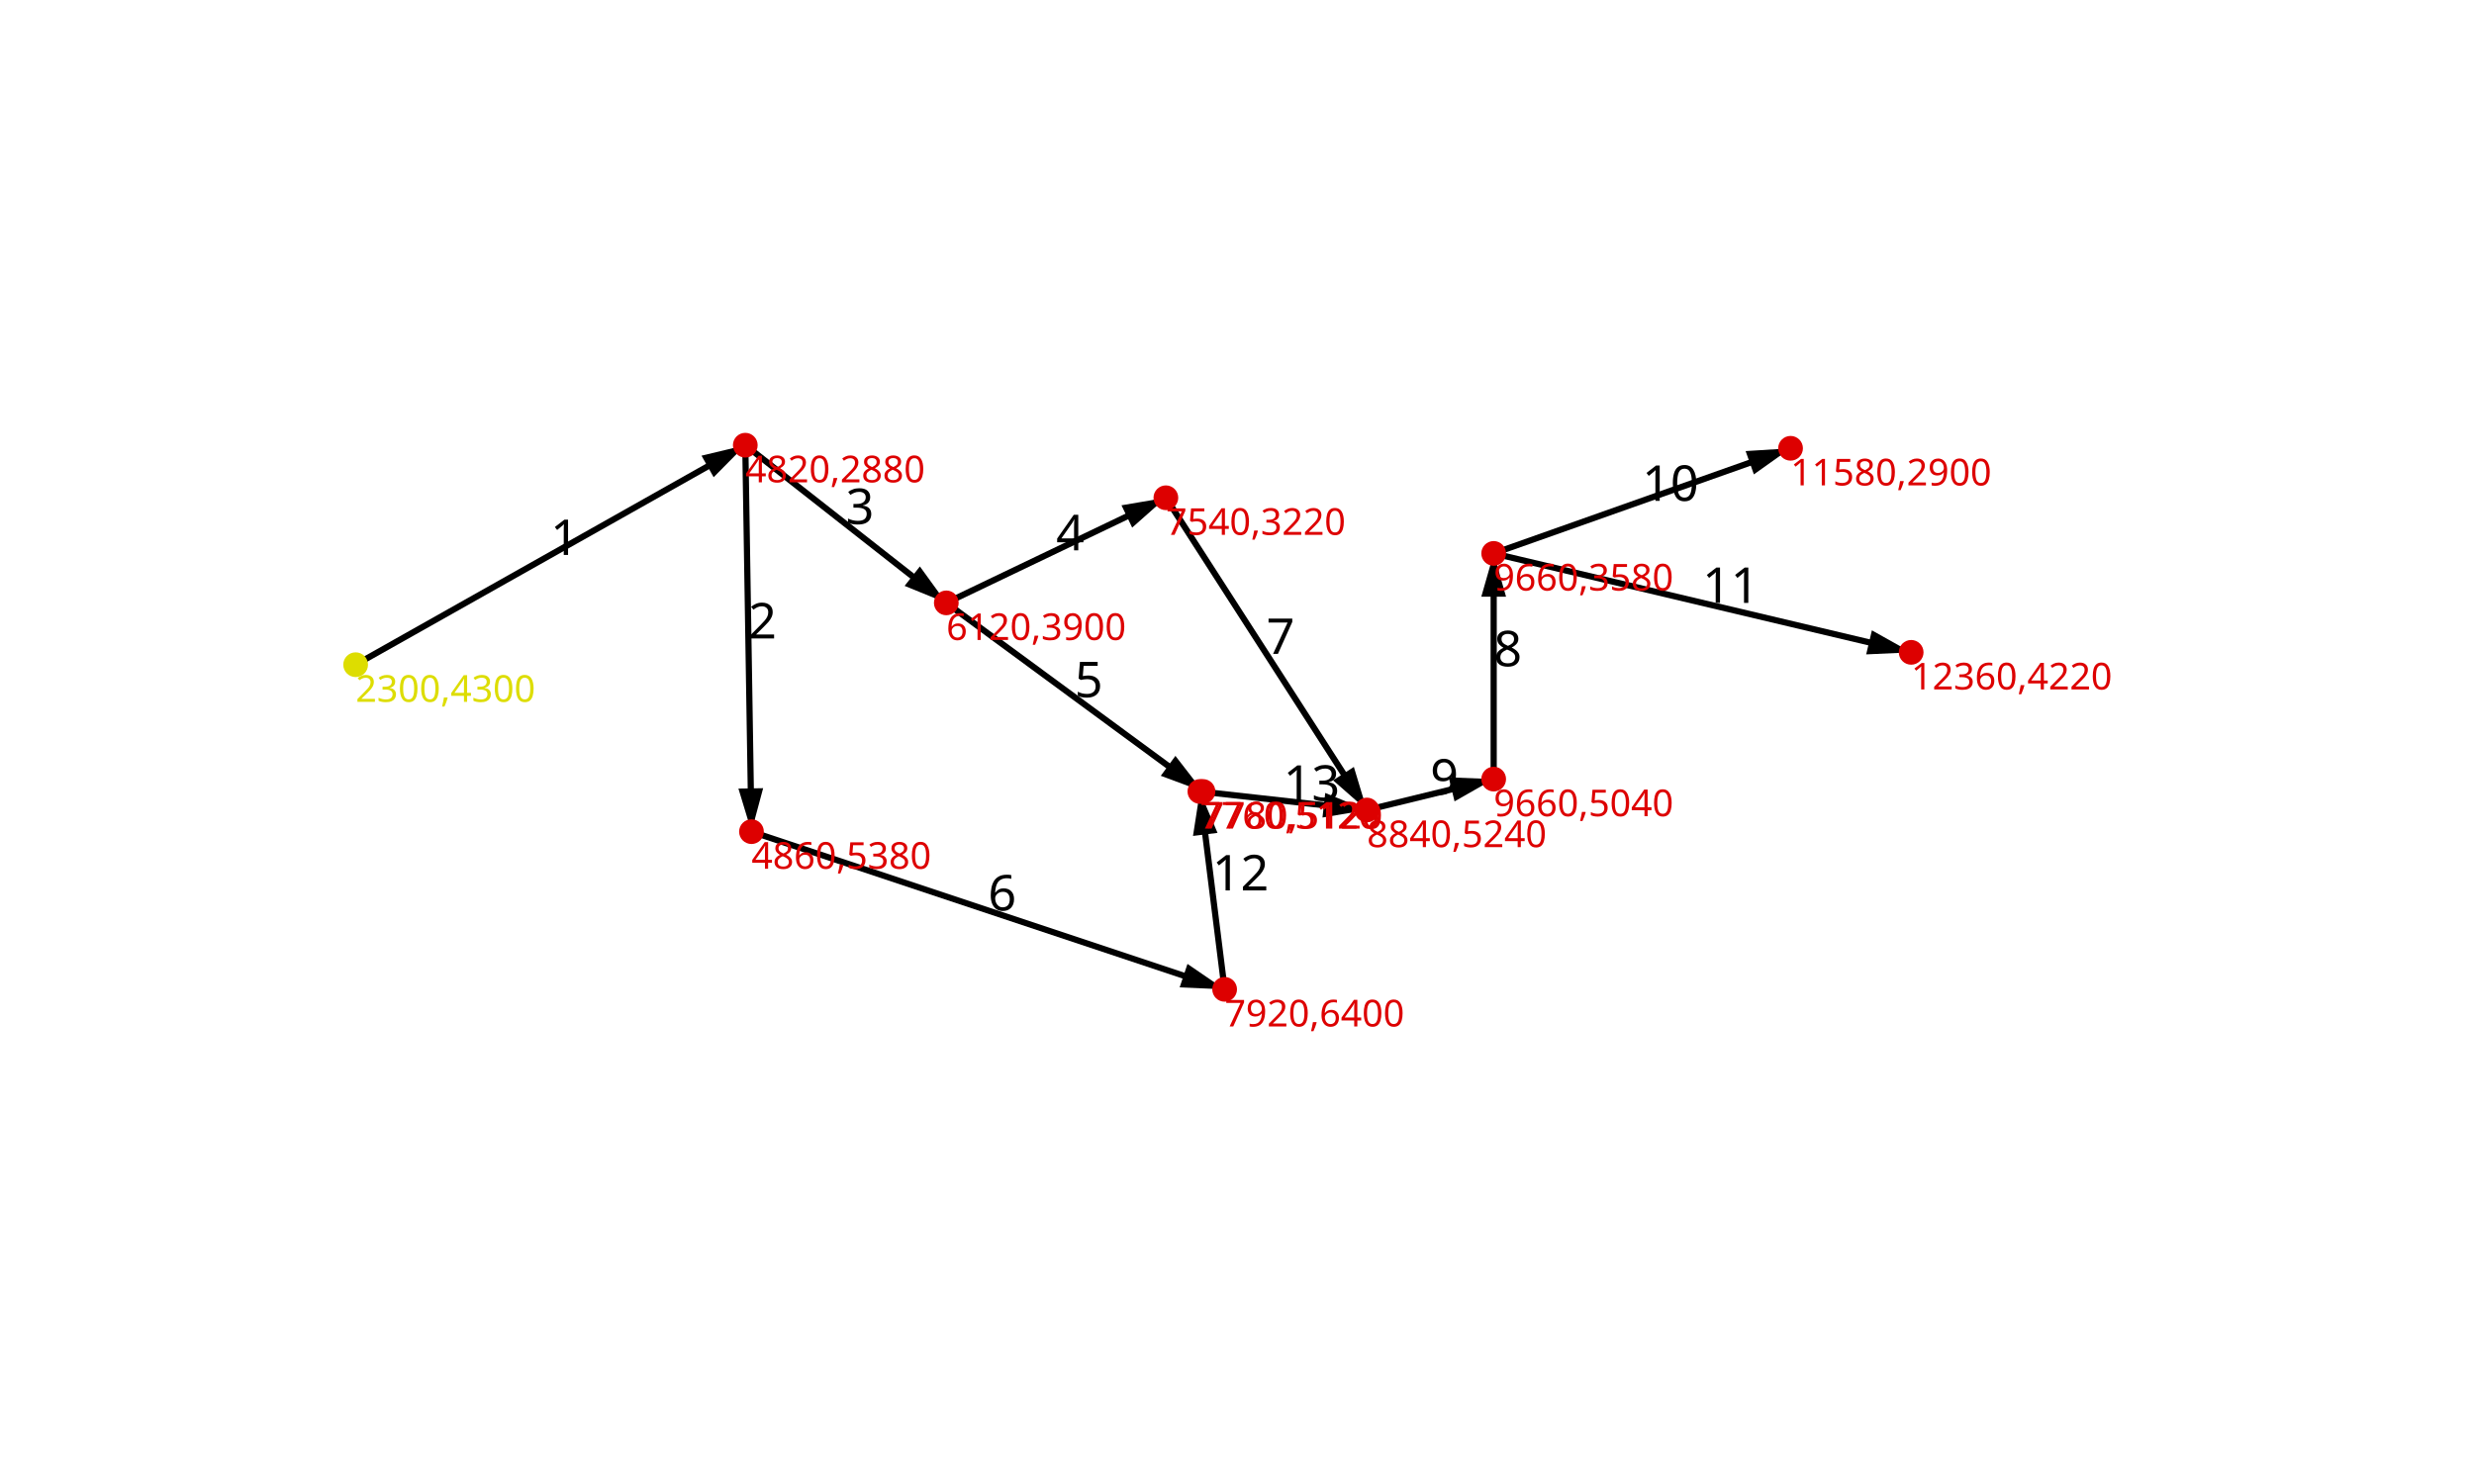
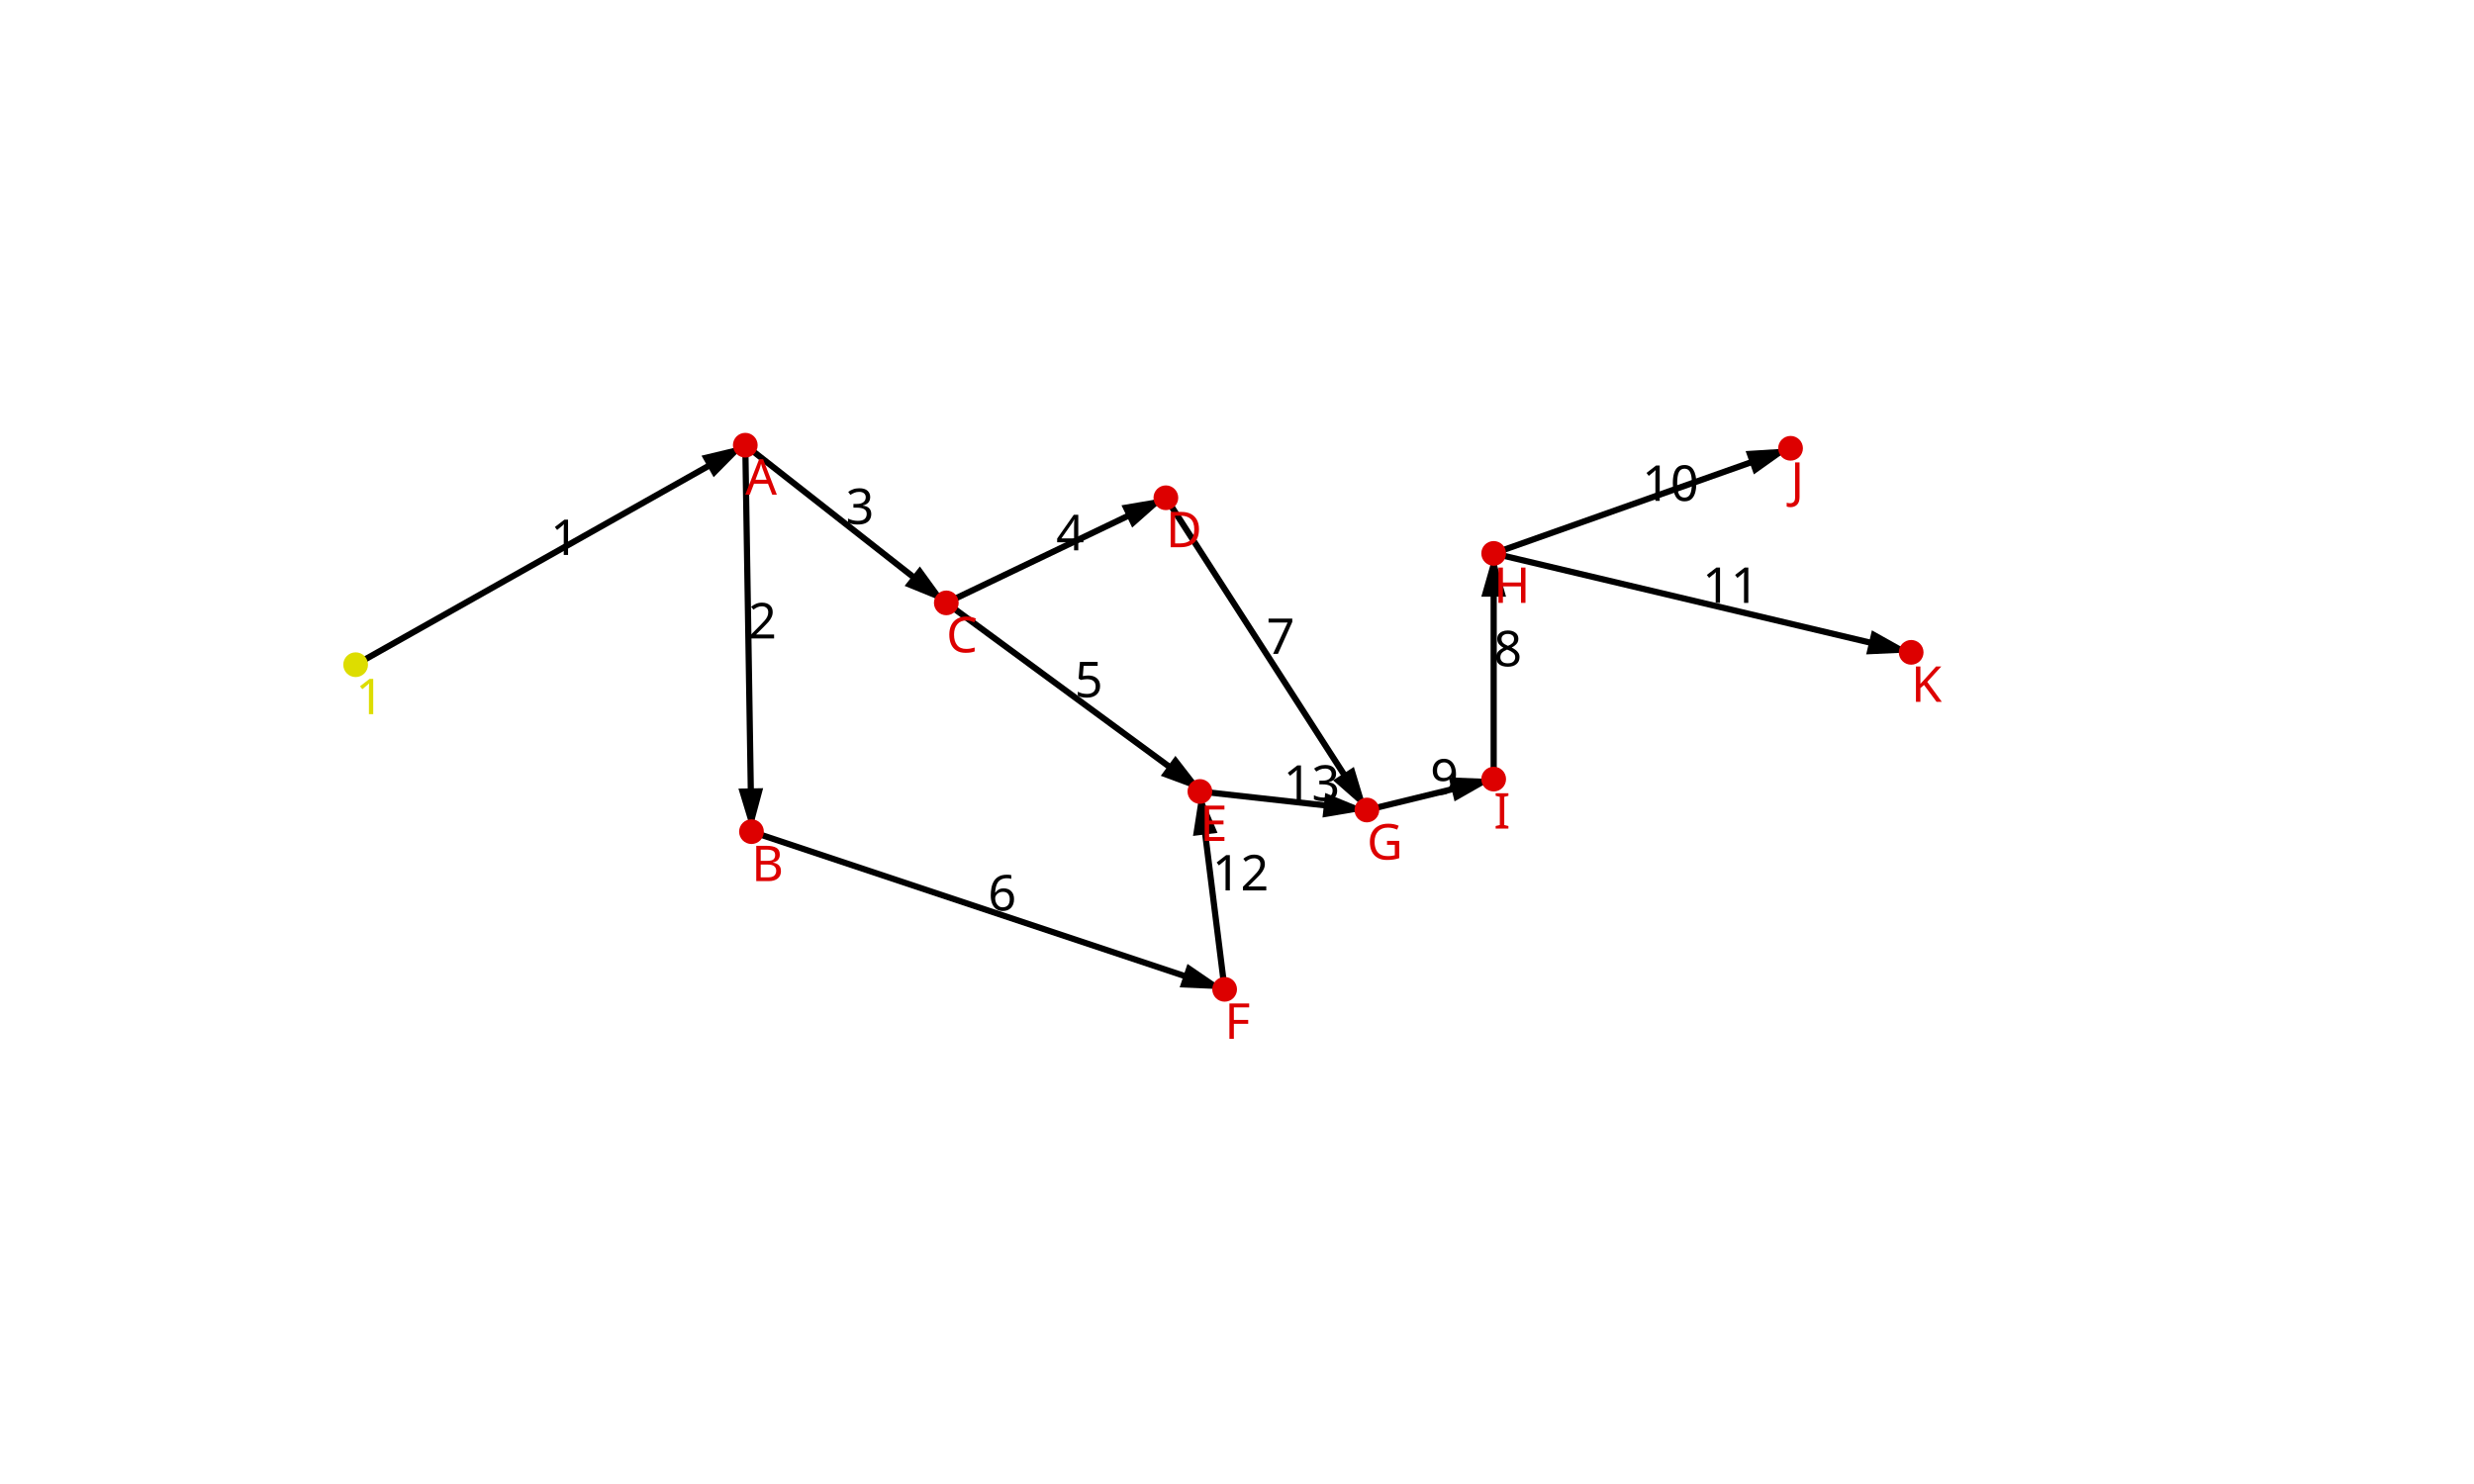
<svg xmlns="http://www.w3.org/2000/svg" version="1.1" width="800" height="480">
  <defs>
    <marker id="arrow" refX="7" refY="2" markerWidth="6" markerHeight="9" orient="auto" markerUnits="strokeWidth">
      <path d="M0,0 L0,4 L7,2 z" fill="#000" />
    </marker>
  </defs>
  <line x1="115" y1="215" x2="241" y2="144" stroke="black" stroke-width="2" marker-end="url(#arrow)" />
  <text x="178" y="179.5" font-family="sans-serif" font-size="16">1</text>
  <line x1="241" y1="144" x2="243" y2="269" stroke="black" stroke-width="2" marker-end="url(#arrow)" />
  <text x="242" y="206.5" font-family="sans-serif" font-size="16">2</text>
  <line x1="241" y1="144" x2="306" y2="195" stroke="black" stroke-width="2" marker-end="url(#arrow)" />
  <text x="273.5" y="169.5" font-family="sans-serif" font-size="16">3</text>
  <line x1="306" y1="195" x2="377" y2="161" stroke="black" stroke-width="2" marker-end="url(#arrow)" />
  <text x="341.5" y="178" font-family="sans-serif" font-size="16">4</text>
  <line x1="306" y1="195" x2="389" y2="256" stroke="black" stroke-width="2" marker-end="url(#arrow)" />
  <text x="347.5" y="225.5" font-family="sans-serif" font-size="16">5</text>
  <line x1="243" y1="269" x2="396" y2="320" stroke="black" stroke-width="2" marker-end="url(#arrow)" />
  <text x="319.5" y="294.5" font-family="sans-serif" font-size="16">6</text>
  <line x1="377" y1="161" x2="442" y2="262" stroke="black" stroke-width="2" marker-end="url(#arrow)" />
  <text x="409.5" y="211.5" font-family="sans-serif" font-size="16">7</text>
  <line x1="483" y1="252" x2="483" y2="179" stroke="black" stroke-width="2" marker-end="url(#arrow)" />
  <text x="483" y="215.5" font-family="sans-serif" font-size="16">8</text>
  <line x1="442" y1="262" x2="483" y2="252" stroke="black" stroke-width="2" marker-end="url(#arrow)" />
  <text x="462.5" y="257" font-family="sans-serif" font-size="16">9</text>
  <line x1="483" y1="179" x2="579" y2="145" stroke="black" stroke-width="2" marker-end="url(#arrow)" />
  <text x="531" y="162" font-family="sans-serif" font-size="16">10</text>
  <line x1="483" y1="179" x2="618" y2="211" stroke="black" stroke-width="2" marker-end="url(#arrow)" />
  <text x="550.5" y="195" font-family="sans-serif" font-size="16">11</text>
  <line x1="396" y1="320" x2="388" y2="256" stroke="black" stroke-width="2" marker-end="url(#arrow)" />
  <text x="392" y="288" font-family="sans-serif" font-size="16">12</text>
  <line x1="388" y1="256" x2="442" y2="262" stroke="black" stroke-width="2" marker-end="url(#arrow)" />
  <text x="415" y="259" font-family="sans-serif" font-size="16">13</text>
  <circle cx="115" cy="215" r="4" style="fill:#dd0;" />
-   <text x="115" y="227" style="fill:#dd0" font-family="sans-serif" font-size="12">2300,4300</text>
+   <text x="115" y="231" style="fill:#dd0" font-family="sans-serif" font-size="16">1</text>
  <circle cx="241" cy="144" r="4" style="fill:#d00;" />
-   <text x="241" y="156" style="fill:#d00" font-family="sans-serif" font-size="12">4820,2880</text>
+   <text x="241" y="160" style="fill:#d00" font-family="sans-serif" font-size="16">A</text>
  <circle cx="243" cy="269" r="4" style="fill:#d00;" />
-   <text x="243" y="281" style="fill:#d00" font-family="sans-serif" font-size="12">4860,5380</text>
+   <text x="243" y="285" style="fill:#d00" font-family="sans-serif" font-size="16">B</text>
  <circle cx="306" cy="195" r="4" style="fill:#d00;" />
-   <text x="306" y="207" style="fill:#d00" font-family="sans-serif" font-size="12">6120,3900</text>
+   <text x="306" y="211" style="fill:#d00" font-family="sans-serif" font-size="16">C</text>
  <circle cx="377" cy="161" r="4" style="fill:#d00;" />
-   <text x="377" y="173" style="fill:#d00" font-family="sans-serif" font-size="12">7540,3220</text>
-   <circle cx="389" cy="256" r="4" style="fill:#d00;" />
-   <text x="389" y="268" style="fill:#d00" font-family="sans-serif" font-size="12">7780,5120</text>
+   <text x="377" y="177" style="fill:#d00" font-family="sans-serif" font-size="16">D</text>
+   <circle cx="388" cy="256" r="4" style="fill:#d00;" />
+   <text x="388" y="272" style="fill:#d00" font-family="sans-serif" font-size="16">E</text>
  <circle cx="396" cy="320" r="4" style="fill:#d00;" />
-   <text x="396" y="332" style="fill:#d00" font-family="sans-serif" font-size="12">7920,6400</text>
+   <text x="396" y="336" style="fill:#d00" font-family="sans-serif" font-size="16">F</text>
  <circle cx="442" cy="262" r="4" style="fill:#d00;" />
-   <text x="442" y="274" style="fill:#d00" font-family="sans-serif" font-size="12">8840,5240</text>
+   <text x="442" y="278" style="fill:#d00" font-family="sans-serif" font-size="16">G</text>
  <circle cx="483" cy="179" r="4" style="fill:#d00;" />
-   <text x="483" y="191" style="fill:#d00" font-family="sans-serif" font-size="12">9660,3580</text>
+   <text x="483" y="195" style="fill:#d00" font-family="sans-serif" font-size="16">H</text>
  <circle cx="483" cy="252" r="4" style="fill:#d00;" />
-   <text x="483" y="264" style="fill:#d00" font-family="sans-serif" font-size="12">9660,5040</text>
+   <text x="483" y="268" style="fill:#d00" font-family="sans-serif" font-size="16">I</text>
  <circle cx="579" cy="145" r="4" style="fill:#d00;" />
-   <text x="579" y="157" style="fill:#d00" font-family="sans-serif" font-size="12">11580,2900</text>
+   <text x="579" y="161" style="fill:#d00" font-family="sans-serif" font-size="16">J</text>
  <circle cx="618" cy="211" r="4" style="fill:#d00;" />
-   <text x="618" y="223" style="fill:#d00" font-family="sans-serif" font-size="12">12360,4220</text>
-   <circle cx="388" cy="256" r="4" style="fill:#d00;" />
-   <text x="388" y="268" style="fill:#d00" font-family="sans-serif" font-size="12">7760,5120</text>
+   <text x="618" y="227" style="fill:#d00" font-family="sans-serif" font-size="16">K</text>
</svg>
